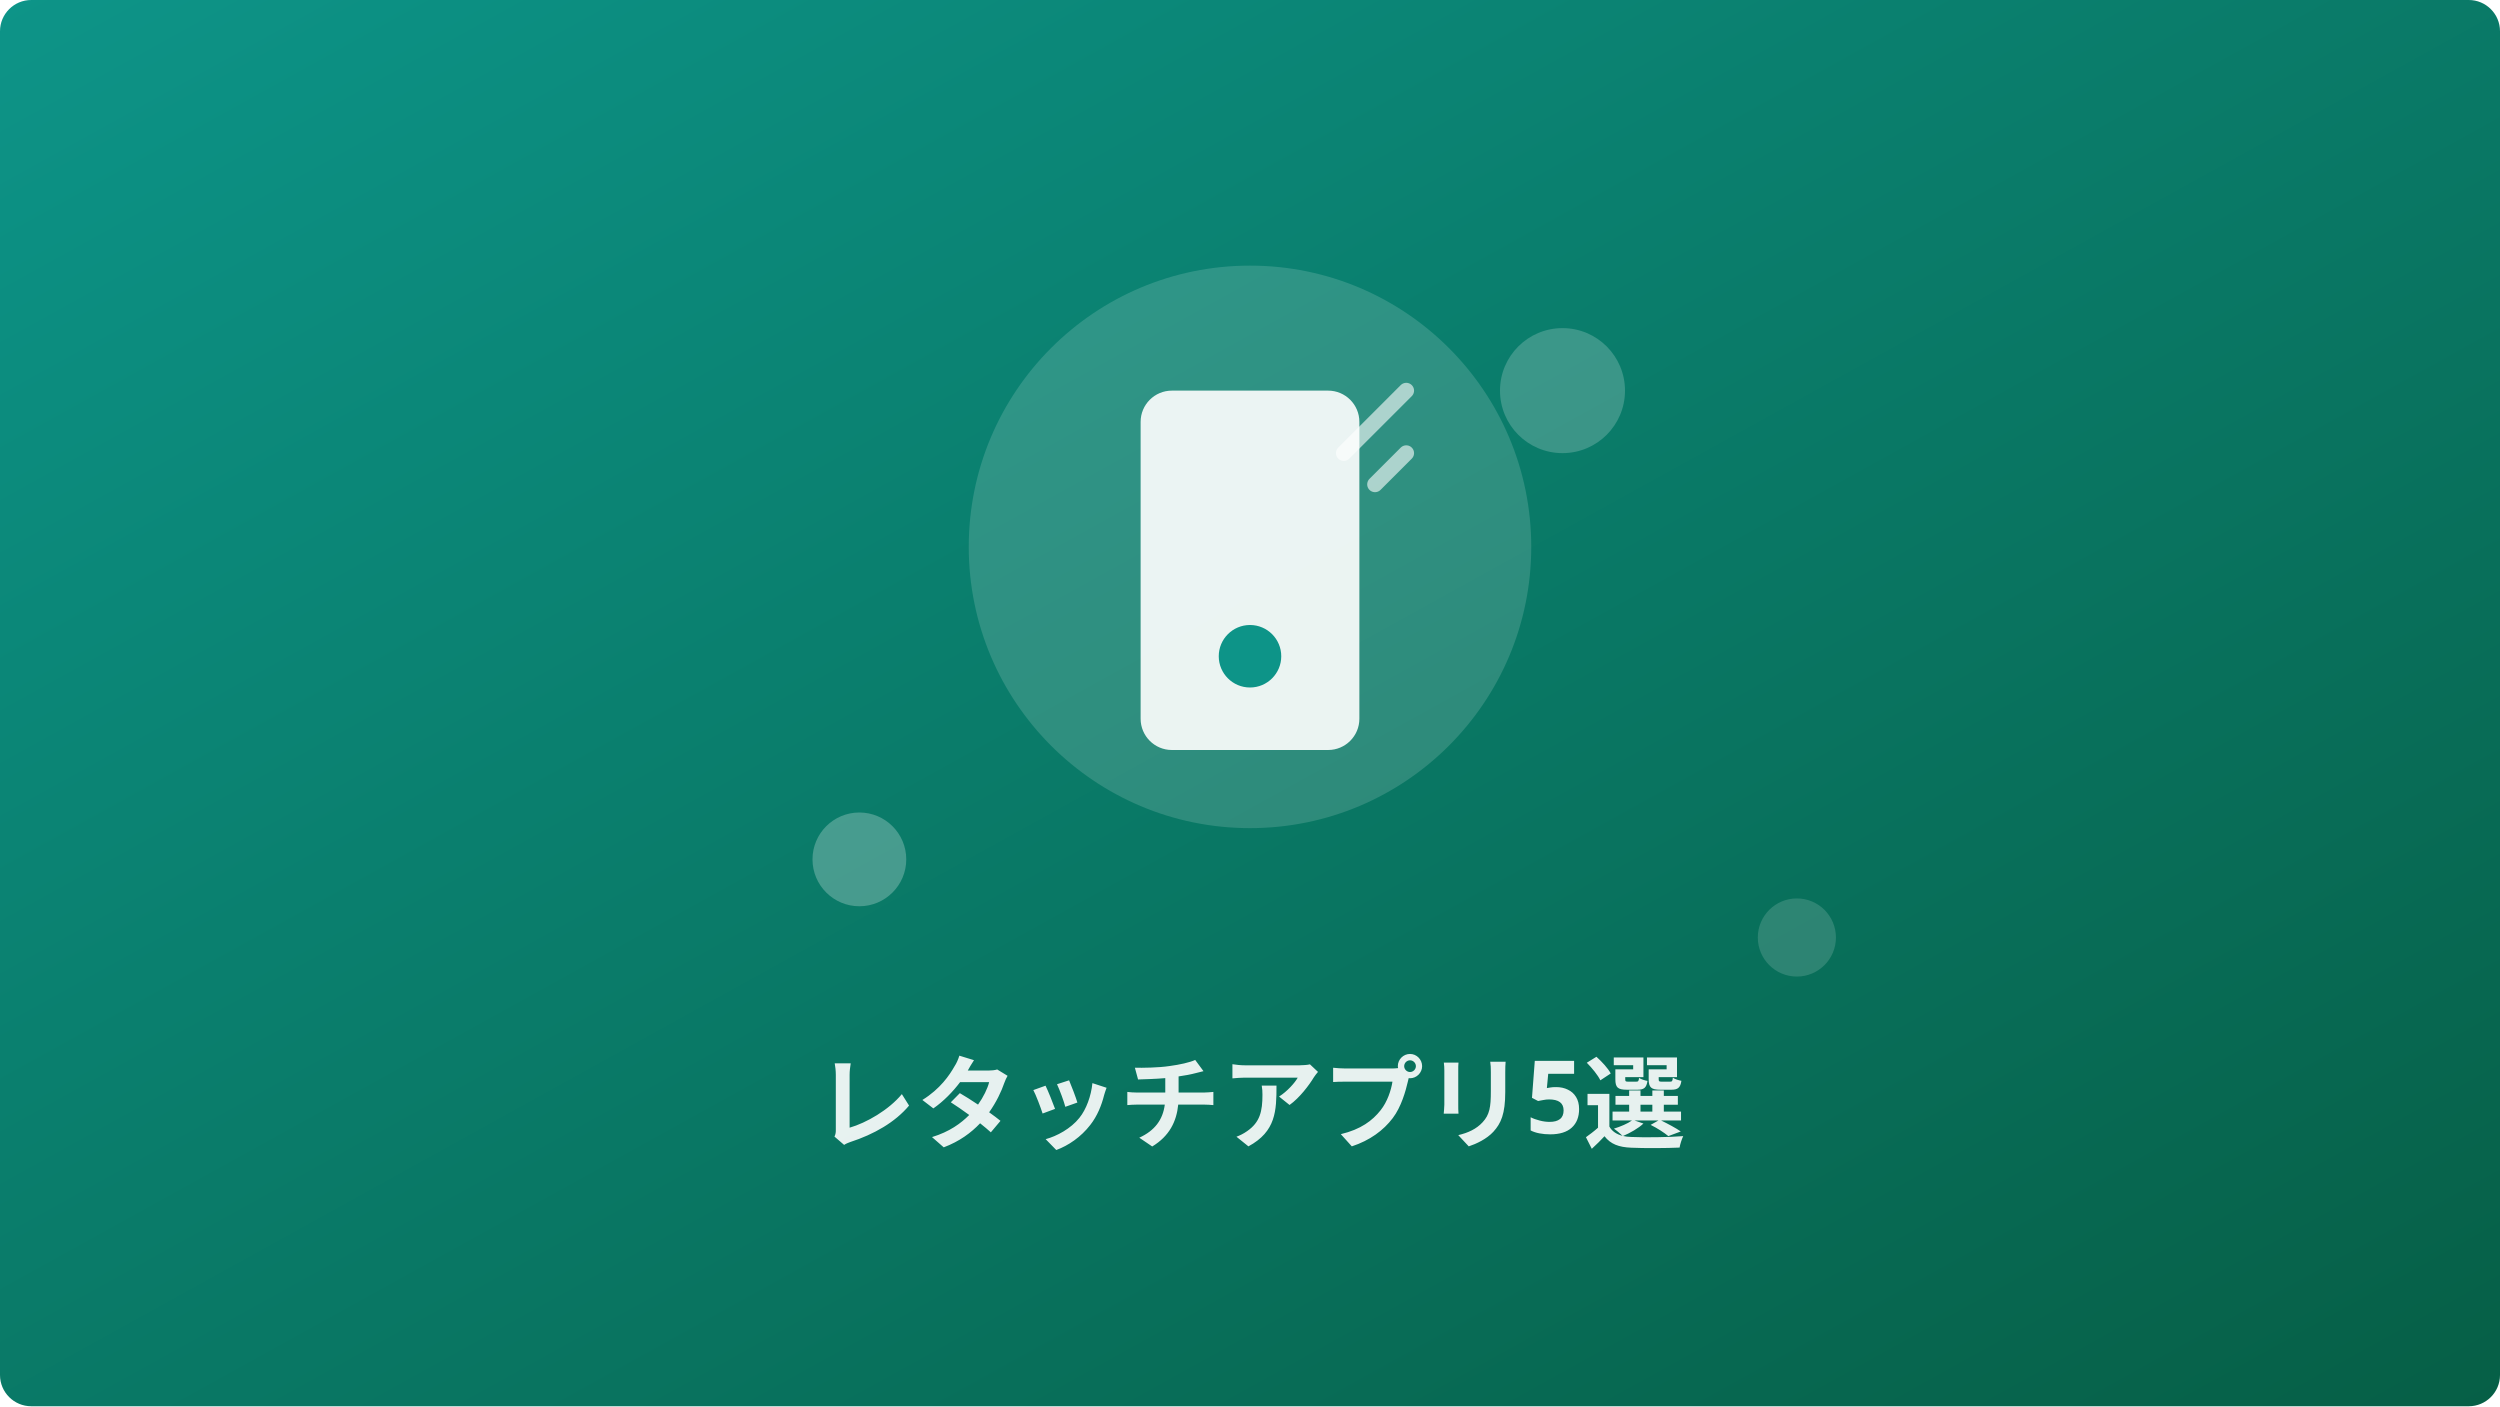
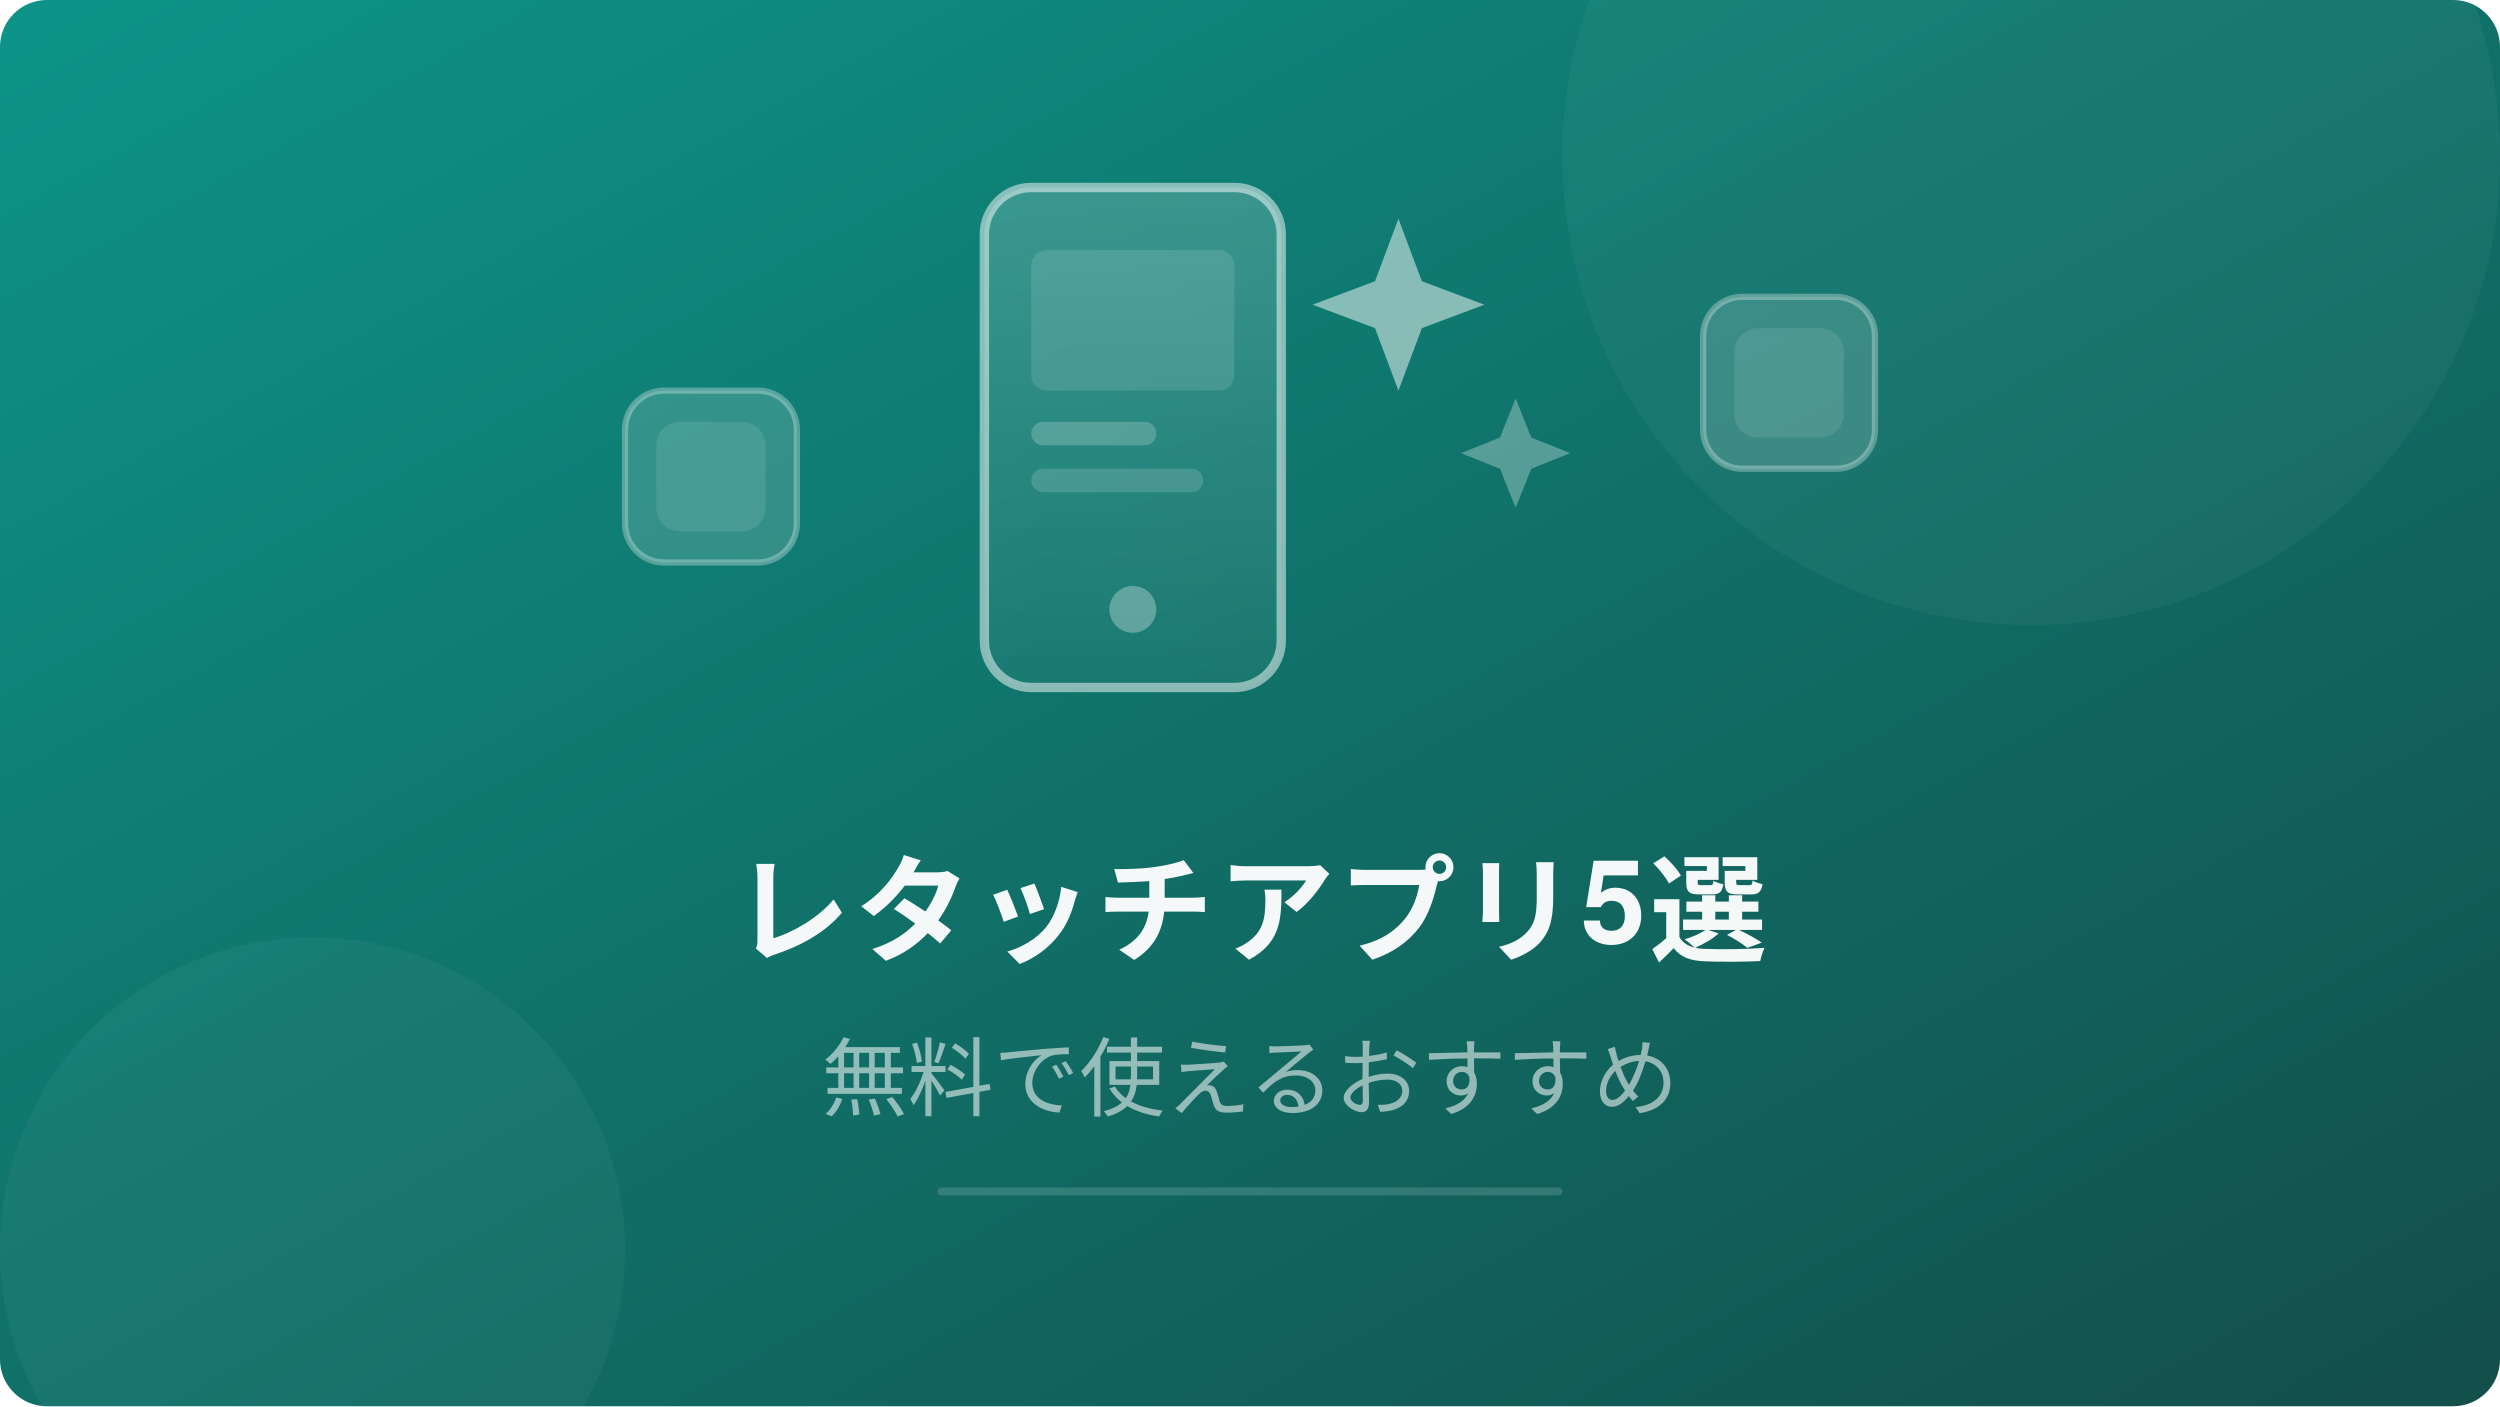
<svg xmlns="http://www.w3.org/2000/svg" viewBox="0 0 320 180">
  <defs>
    <linearGradient id="g" x1="0" y1="0" x2="1" y2="1">
      <stop offset="0%" stop-color="#0d9488" />
-       <stop offset="100%" stop-color="#065f46" />
+       <stop offset="100%" stop-color="#134e4a" />
+     </linearGradient>
+     <linearGradient id="s" x1="0" y1="0" x2="0" y2="1">
+       <stop offset="0%" stop-color="rgba(255,255,255,.18)" />
+       <stop offset="100%" stop-color="rgba(255,255,255,.04)" />
    </linearGradient>
  </defs>
-   <rect width="320" height="180" fill="url(#g)" rx="4" />
-   <circle cx="160" cy="70" r="36" fill="rgba(255,255,255,.15)" />
-   <rect x="146" y="50" width="28" height="46" rx="4" fill="rgba(255,255,255,.9)" />
-   <circle cx="160" cy="84" r="4" fill="#0d9488" />
-   <circle cx="110" cy="110" r="6" fill="rgba(255,255,255,.25)" />
-   <circle cx="200" cy="50" r="8" fill="rgba(255,255,255,.2)" />
-   <circle cx="230" cy="120" r="5" fill="rgba(255,255,255,.15)" />
-   <path d="M172 58l8-8M176 62l4-4" stroke="rgba(255,255,255,.6)" stroke-width="2" stroke-linecap="round" />
-   <text x="160" y="146" text-anchor="middle" fill="rgba(255,255,255,.9)" font-family="sans-serif" font-size="13" font-weight="600">レタッチアプリ5選</text>
+   <rect width="320" height="180" fill="url(#g)" rx="6" />
+   <circle cx="260" cy="20" r="60" fill="rgba(255,255,255,.04)" />
+   <circle cx="40" cy="160" r="40" fill="rgba(255,255,255,.04)" />
+   <rect x="126" y="24" width="38" height="64" rx="6" fill="url(#s)" stroke="rgba(255,255,255,.5)" stroke-width="1.2" />
+   <circle cx="145" cy="78" r="3" fill="rgba(255,255,255,.3)" />
+   <rect x="132" y="32" width="26" height="18" rx="2" fill="rgba(255,255,255,.12)" />
+   <rect x="132" y="54" width="16" height="3" rx="1.5" fill="rgba(255,255,255,.2)" />
+   <rect x="132" y="60" width="22" height="3" rx="1.5" fill="rgba(255,255,255,.15)" />
+   <path d="M176 36l3-8 3 8 8 3-8 3-3 8-3-8-8-3z" fill="rgba(255,255,255,.5)" />
+   <path d="M192 56l2-5 2 5 5 2-5 2-2 5-2-5-5-2z" fill="rgba(255,255,255,.3)" />
+   <rect x="80" y="50" width="22" height="22" rx="5" fill="rgba(255,255,255,.15)" stroke="rgba(255,255,255,.3)" stroke-width=".8" />
+   <rect x="84" y="54" width="14" height="14" rx="3" fill="rgba(255,255,255,.1)" />
+   <rect x="218" y="38" width="22" height="22" rx="5" fill="rgba(255,255,255,.15)" stroke="rgba(255,255,255,.3)" stroke-width=".8" />
+   <rect x="222" y="42" width="14" height="14" rx="3" fill="rgba(255,255,255,.1)" />
+   <text x="160" y="122" text-anchor="middle" fill="rgba(255,255,255,.95)" font-family="'Helvetica Neue',sans-serif" font-size="15" font-weight="700" letter-spacing=".5">レタッチアプリ5選</text>
+   <text x="160" y="142" text-anchor="middle" fill="rgba(255,255,255,.55)" font-family="sans-serif" font-size="11">無料で使えるおすすめ</text>
+   <rect x="120" y="152" width="80" height="1" rx=".5" fill="rgba(255,255,255,.15)" />
</svg>
